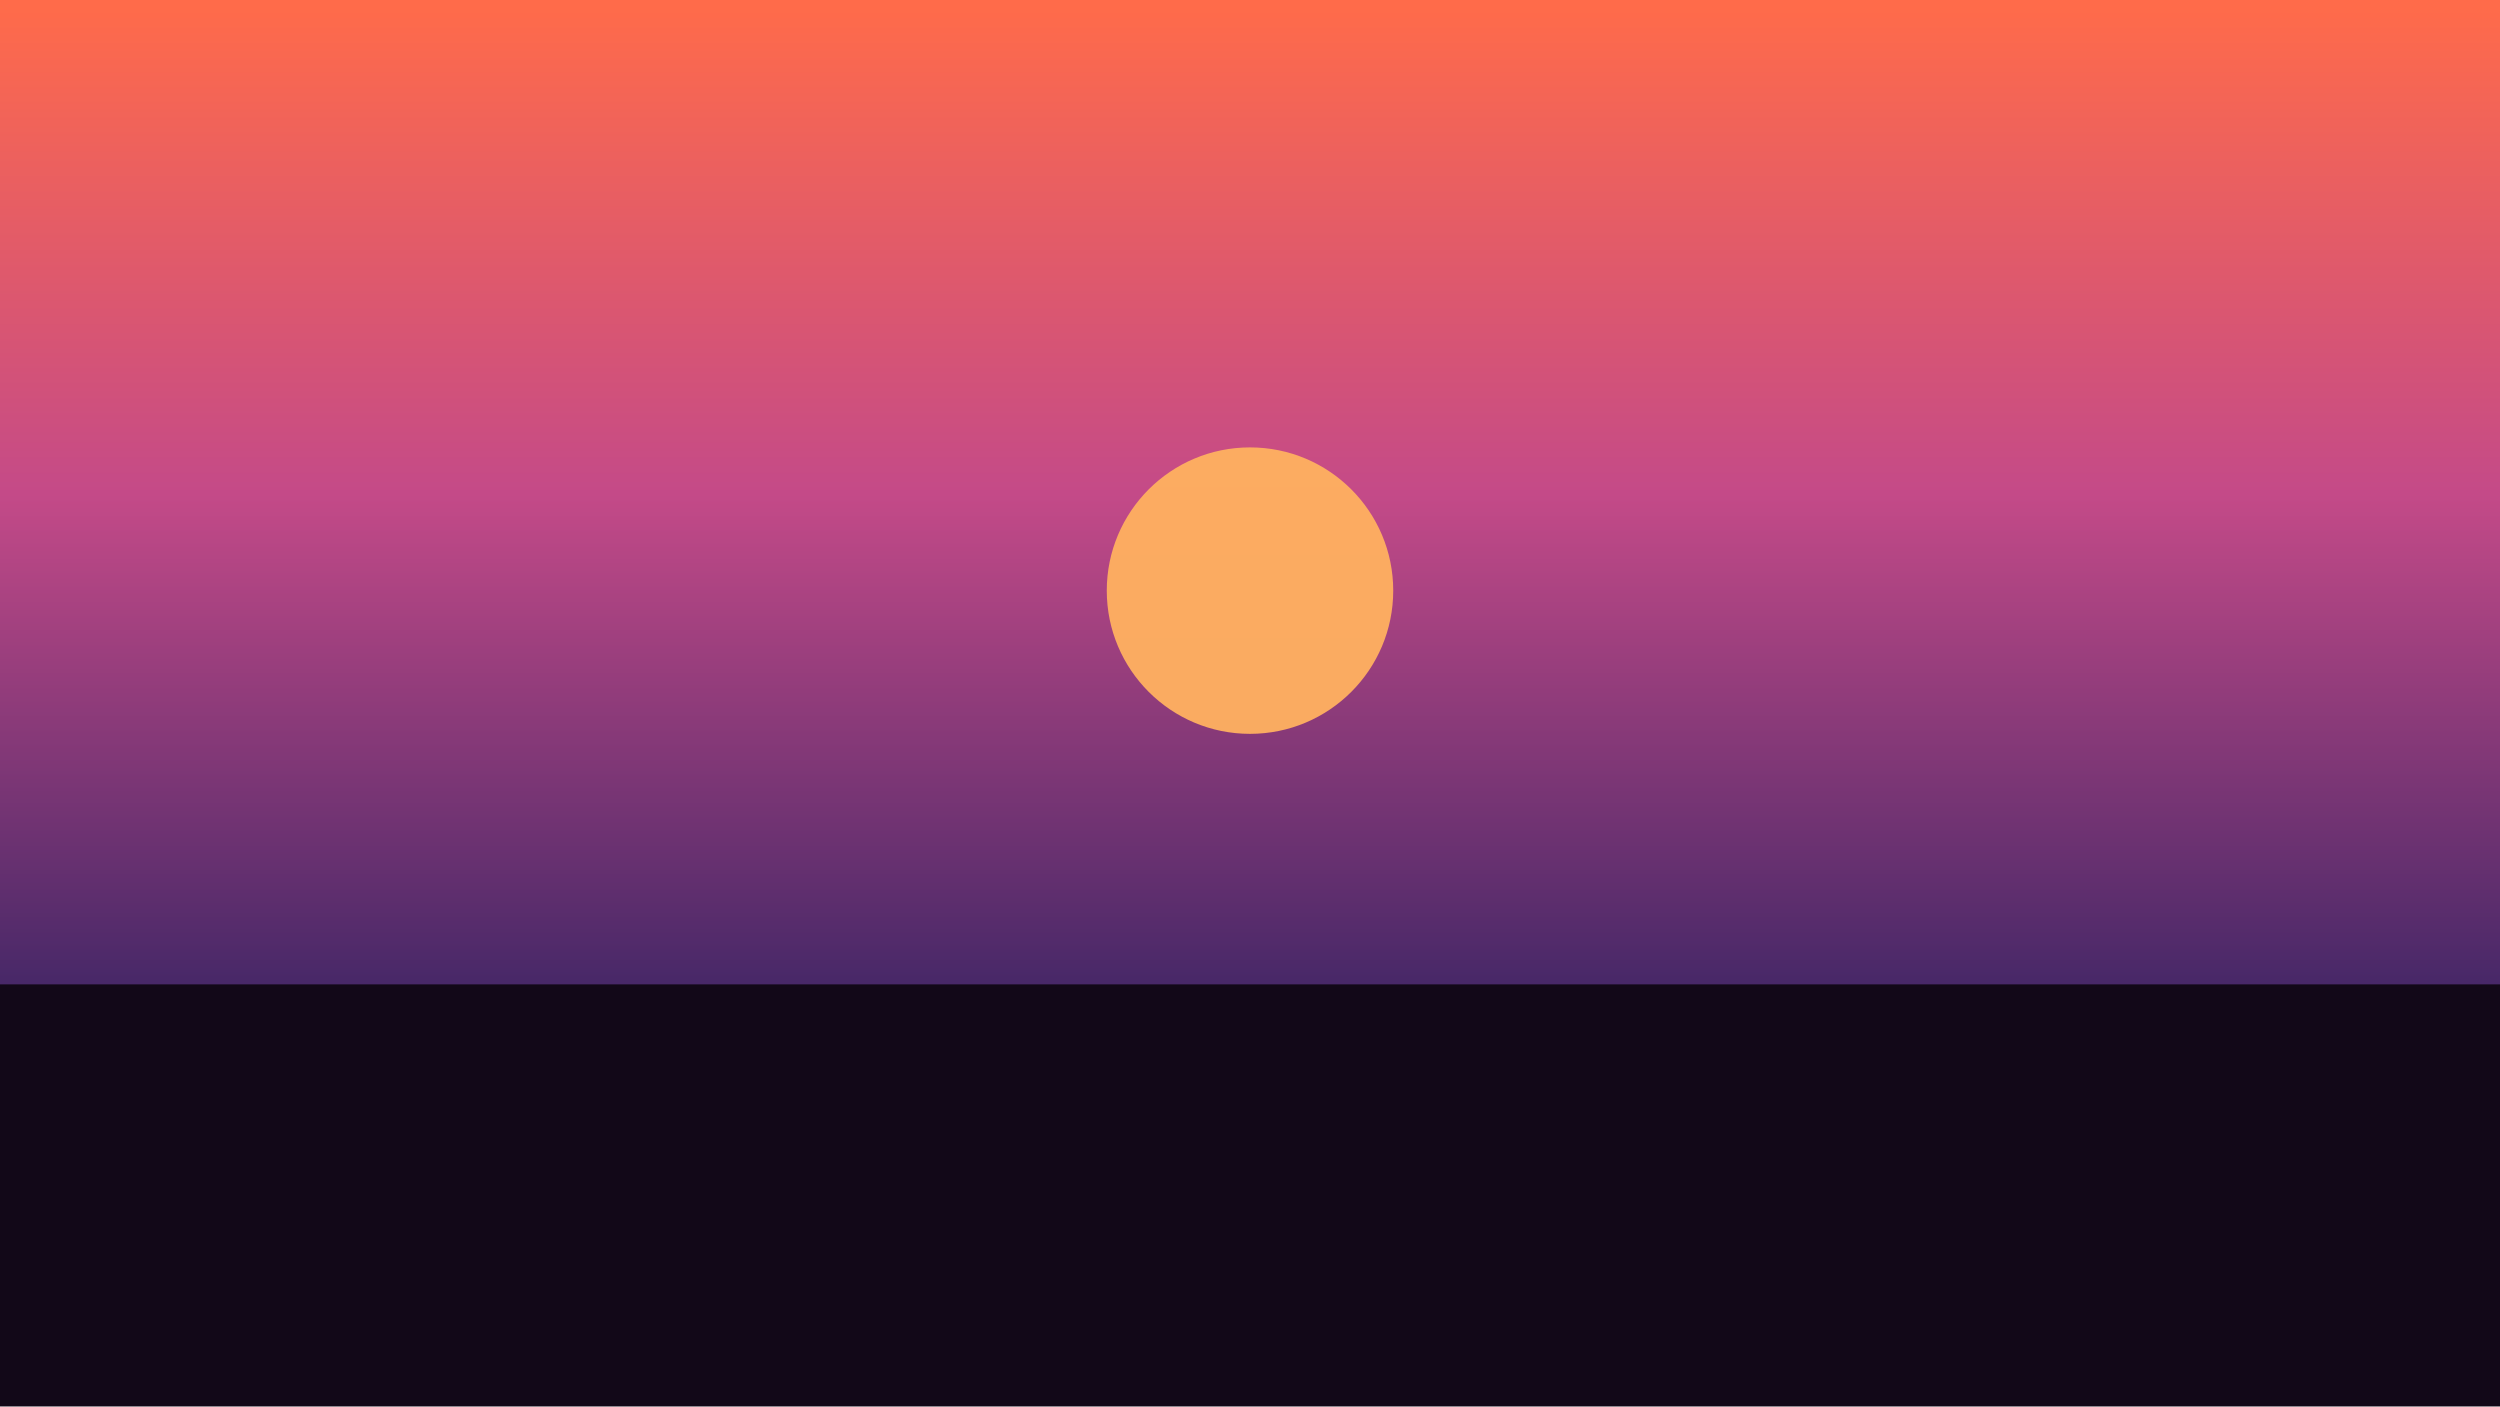
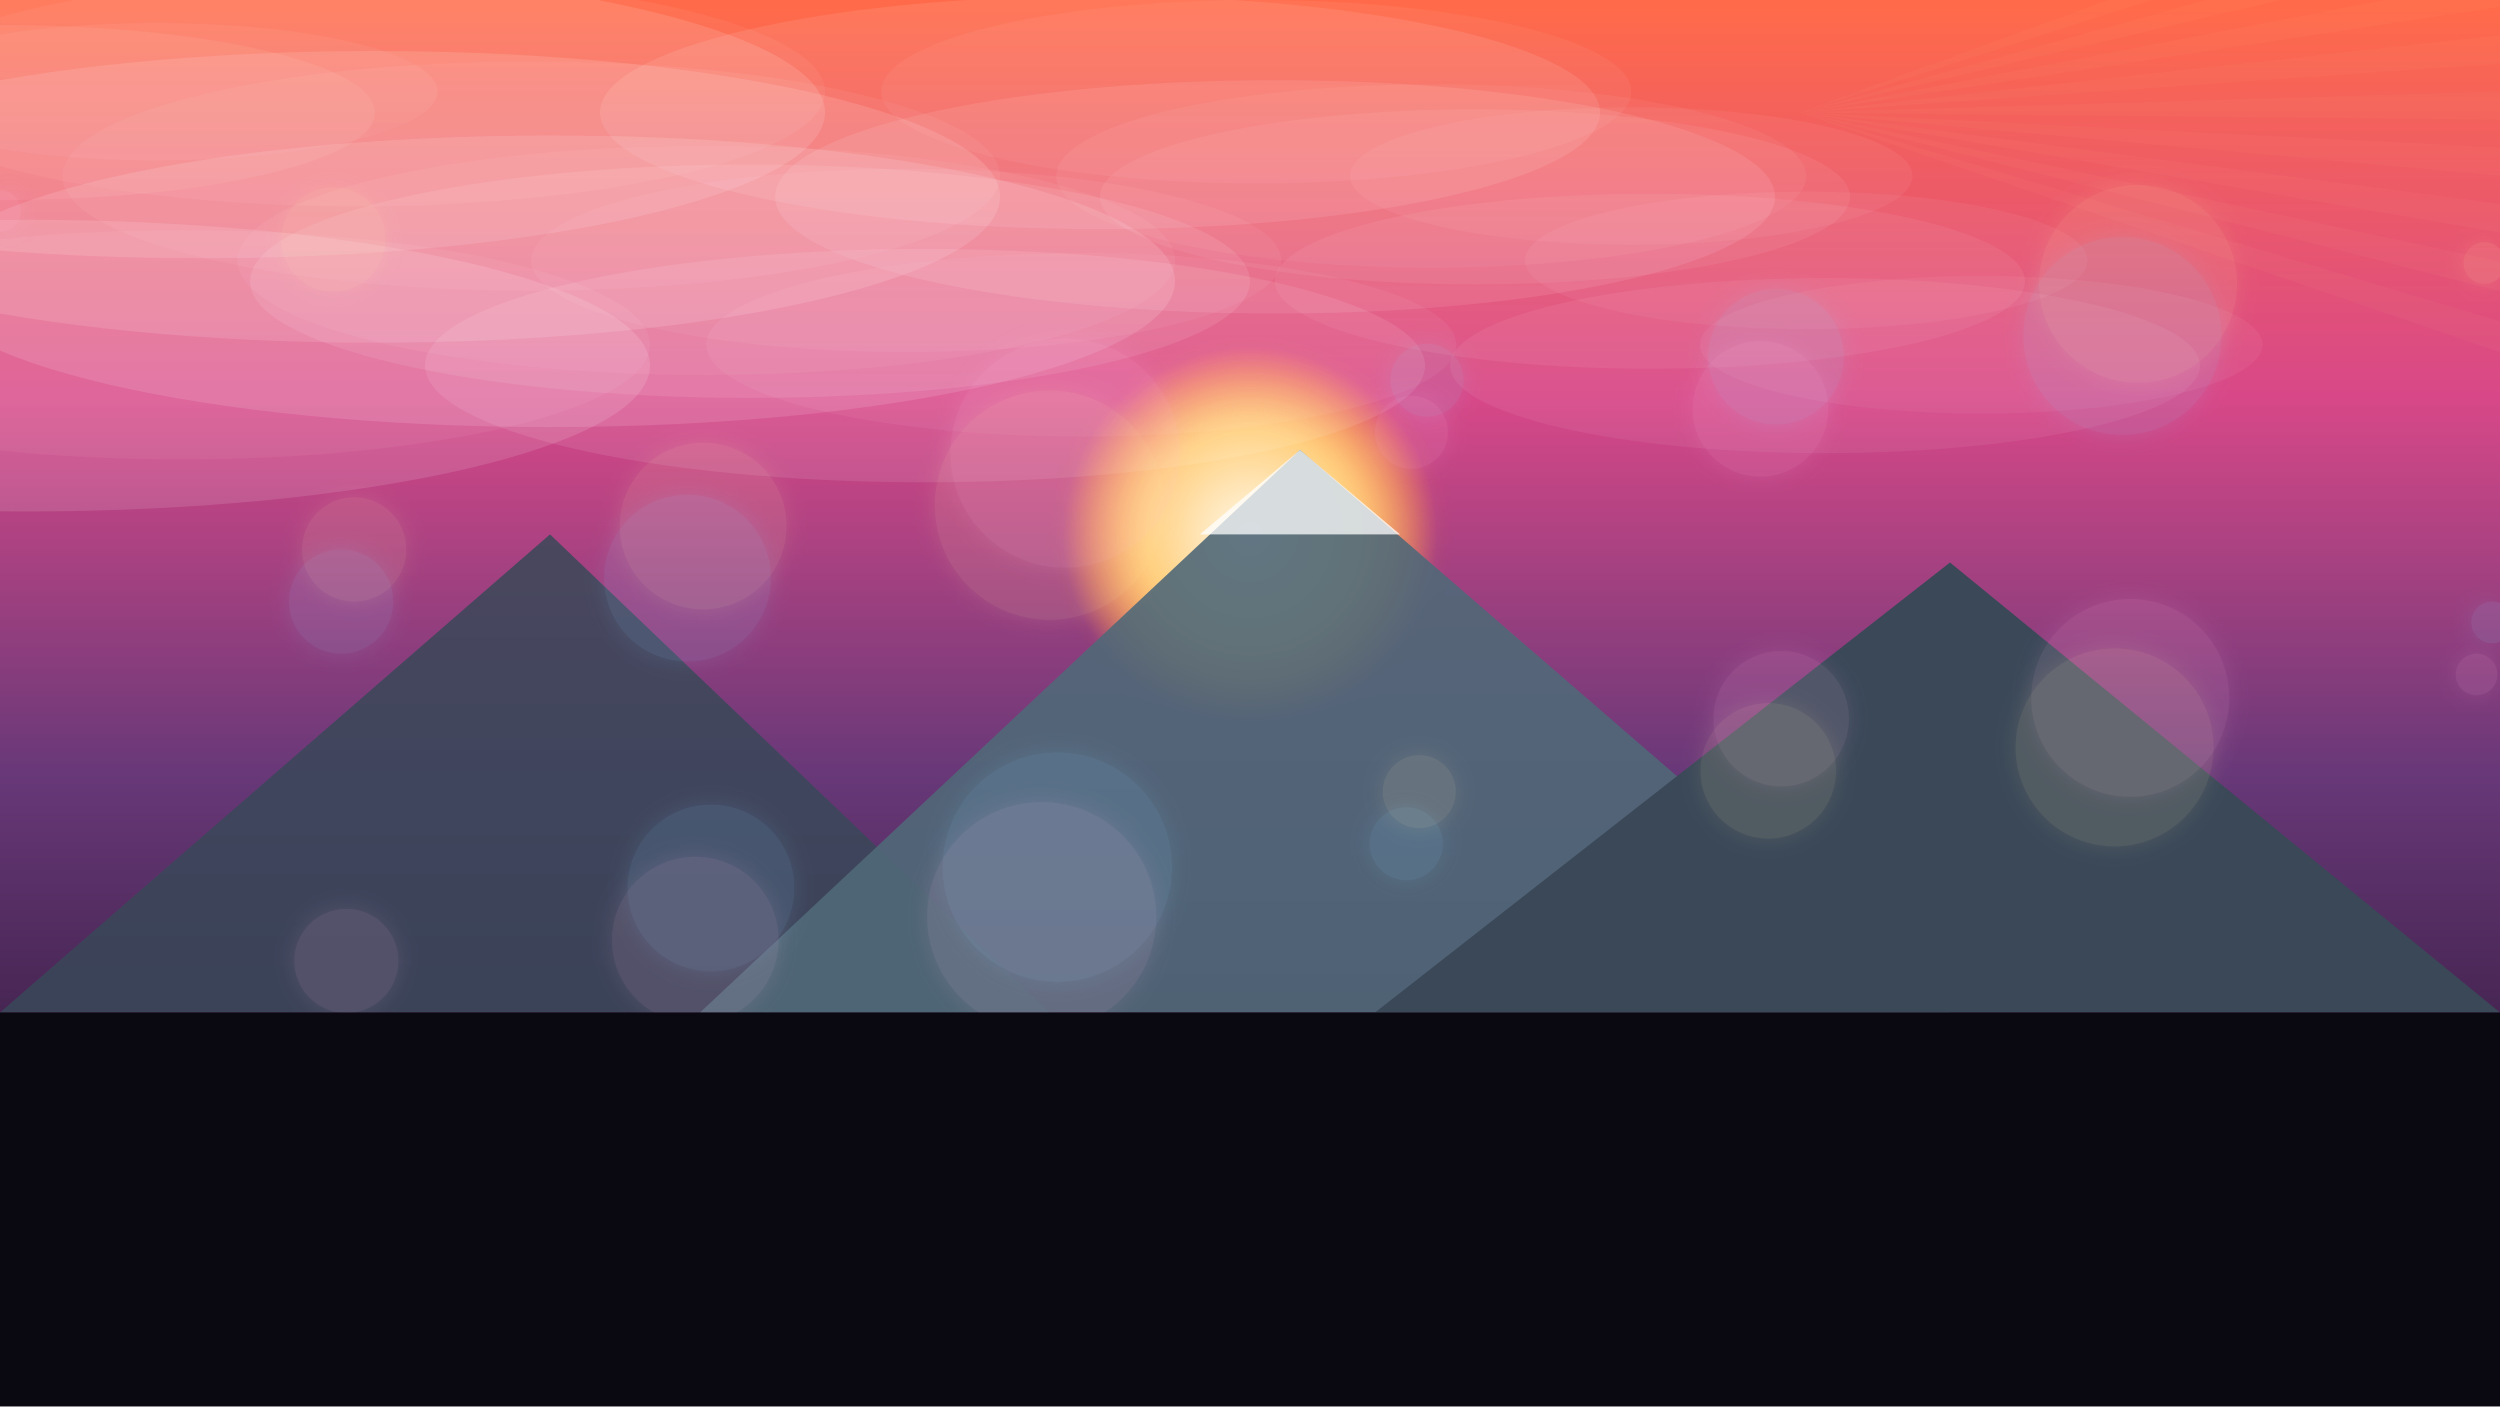
<svg xmlns="http://www.w3.org/2000/svg" viewBox="0 0 960 540" width="960" height="540">
  <defs>
-     <linearGradient id="sky" x1="0" y1="0" x2="0" y2="1">
+     <linearGradient id="skyTop" x1="0" y1="0" x2="0" y2="1">
+       <stop offset="0%" stop-color="#1a1048" />
+       <stop offset="35%" stop-color="#3d2878" />
+       <stop offset="68%" stop-color="#284868" />
+       <stop offset="100%" stop-color="#0c1420" />
+     </linearGradient>
+     <linearGradient id="skyDay" x1="0" y1="0" x2="0" y2="1">
+       <stop offset="0%" stop-color="#7ec8ff" />
+       <stop offset="45%" stop-color="#a8d8f8" />
+       <stop offset="78%" stop-color="#e8c878" />
+       <stop offset="100%" stop-color="#88b868" />
+     </linearGradient>
+     <linearGradient id="skySunset" x1="0" y1="0" x2="0" y2="1">
      <stop offset="0%" stop-color="#ff6b4a" />
-       <stop offset="35%" stop-color="#c44a88" />
-       <stop offset="70%" stop-color="#482868" />
-       <stop offset="100%" stop-color="#180818" />
+       <stop offset="28%" stop-color="#d84888" />
+       <stop offset="55%" stop-color="#683878" />
+       <stop offset="100%" stop-color="#120818" />
    </linearGradient>
+     <linearGradient id="haze" x1="0" y1="0.4" x2="0" y2="1">
+       <stop offset="0%" stop-color="#fff" stop-opacity="0" />
+       <stop offset="100%" stop-color="#c8d8f0" stop-opacity="0.22" />
+     </linearGradient>
+     <filter id="softGlow" x="-40%" y="-40%" width="180%" height="180%">
+       <feGaussianBlur stdDeviation="4" result="b" />
+       <feMerge>
+         <feMergeNode in="b" />
+         <feMergeNode in="SourceGraphic" />
+       </feMerge>
+     </filter>
+     <filter id="neonGlow" x="-60%" y="-60%" width="220%" height="220%">
+       <feGaussianBlur stdDeviation="6" result="b" />
+       <feMerge>
+         <feMergeNode in="b" />
+         <feMergeNode in="b" />
+         <feMergeNode in="SourceGraphic" />
+       </feMerge>
+     </filter>
+     <filter id="paintSoft" x="-2%" y="-2%" width="104%" height="104%">
+       <feGaussianBlur stdDeviation="0.6" />
+     </filter>
+     <radialGradient id="sunDisc" cx="0.5" cy="0.5" r="0.5">
+       <stop offset="0%" stop-color="#fff8e8" />
+       <stop offset="55%" stop-color="#ffd080" />
+       <stop offset="100%" stop-color="#ff904000" />
+     </radialGradient>
+     <radialGradient id="moonGlow" cx="0.5" cy="0.5" r="0.5">
+       <stop offset="0%" stop-color="#fffef8" />
+       <stop offset="40%" stop-color="#e8e0f0" />
+       <stop offset="100%" stop-color="#e8e0f000" />
+     </radialGradient>
  </defs>
-   <rect width="960" height="540" fill="url(#sky)" />
-   <circle cx="480" cy="226.8" r="55" fill="#ffb060" opacity="0.95" />
-   <rect x="0" y="378" width="960" height="162" fill="#120818" />
+   <rect width="960" height="540" fill="url(#skySunset)" />
+   <polygon points="691.2,43.2 1299.914,-178.998 1308.312,-154.478" fill="#ffd0a0" opacity="0.04" />
+   <polygon points="691.2,43.2 1315.724,-129.642 1322.136,-104.529" fill="#ffd0a0" opacity="0.04" />
+   <polygon points="691.2,43.2 1327.539,-79.181 1331.924,-53.636" fill="#ffd0a0" opacity="0.04" />
+   <polygon points="691.2,43.2 1335.284,-27.936 1337.613,-2.123" fill="#ffd0a0" opacity="0.04" />
+   <polygon points="691.2,43.2 1338.908,23.763 1339.168,49.68" fill="#ffd0a0" opacity="0.04" />
+   <polygon points="691.2,43.2 1338.39,75.587 1336.577,101.441" fill="#ffd0a0" opacity="0.04" />
+   <polygon points="691.2,43.2 1333.732,127.203 1329.859,152.83" fill="#ffd0a0" opacity="0.04" />
+   <polygon points="691.2,43.2 1324.964,178.282 1319.055,203.518" fill="#ffd0a0" opacity="0.04" />
+   <polygon points="691.2,43.2 1312.142,228.497 1304.235,253.18" fill="#ffd0a0" opacity="0.04" />
+   <circle cx="480" cy="205.2" r="72" fill="url(#sunDisc)" filter="url(#softGlow)" />
+   <ellipse cx="0" cy="43.2" rx="144" ry="33.6" fill="#fff" opacity="0.06" />
+   <ellipse cx="60" cy="35.2" rx="108" ry="26.4" fill="#fff" opacity="0.05" />
+   <ellipse cx="489.6" cy="75.6" rx="192" ry="44.8" fill="#fff" opacity="0.09" />
+   <ellipse cx="549.6" cy="67.6" rx="144" ry="35.2" fill="#fff" opacity="0.05" />
+   <ellipse cx="211.2" cy="108" rx="240" ry="56" fill="#fff" opacity="0.12" />
+   <ellipse cx="271.2" cy="100" rx="180" ry="44" fill="#fff" opacity="0.05" />
+   <ellipse cx="700.8" cy="140.4" rx="144" ry="33.6" fill="#fff" opacity="0.06" />
+   <ellipse cx="760.8" cy="132.4" rx="108" ry="26.4" fill="#fff" opacity="0.05" />
+   <ellipse cx="422.4" cy="43.2" rx="192" ry="44.8" fill="#fff" opacity="0.09" />
+   <ellipse cx="482.4" cy="35.2" rx="144" ry="35.2" fill="#fff" opacity="0.05" />
+   <ellipse cx="144" cy="75.6" rx="240" ry="56" fill="#fff" opacity="0.12" />
+   <ellipse cx="204" cy="67.6" rx="180" ry="44" fill="#fff" opacity="0.05" />
+   <ellipse cx="633.6" cy="108" rx="144" ry="33.6" fill="#fff" opacity="0.06" />
+   <ellipse cx="693.6" cy="100" rx="108" ry="26.4" fill="#fff" opacity="0.05" />
+   <ellipse cx="355.2" cy="140.4" rx="192" ry="44.8" fill="#fff" opacity="0.09" />
+   <ellipse cx="415.2" cy="132.4" rx="144" ry="35.2" fill="#fff" opacity="0.05" />
+   <ellipse cx="76.8" cy="43.2" rx="240" ry="56" fill="#fff" opacity="0.12" />
+   <ellipse cx="136.8" cy="35.2" rx="180" ry="44" fill="#fff" opacity="0.05" />
+   <ellipse cx="566.4" cy="75.6" rx="144" ry="33.6" fill="#fff" opacity="0.06" />
+   <ellipse cx="626.4" cy="67.6" rx="108" ry="26.4" fill="#fff" opacity="0.05" />
+   <ellipse cx="288" cy="108" rx="192" ry="44.8" fill="#fff" opacity="0.09" />
+   <ellipse cx="348" cy="100" rx="144" ry="35.2" fill="#fff" opacity="0.05" />
+   <ellipse cx="9.6" cy="140.4" rx="240" ry="56" fill="#fff" opacity="0.12" />
+   <ellipse cx="69.6" cy="132.4" rx="180" ry="44" fill="#fff" opacity="0.05" />
+   <polygon points="0,388.8 211.2,205.2 403.2,388.8" fill="#384858" opacity="0.85" />
+   <polygon points="268.8,388.8 499.2,172.8 748.8,388.8" fill="#506878" opacity="0.9" />
+   <polygon points="528,388.8 748.8,216 960,388.8" fill="#3a4858" />
+   <polygon points="460.8,205.2 499.2,172.8 537.6,205.2" fill="#fff" opacity="0.75" />
+   <circle cx="0" cy="81" r="8" fill="#ffb8e8" opacity="0.12" filter="url(#softGlow)" />
+   <circle cx="548" cy="146" r="14" fill="#88d8ff" opacity="0.12" filter="url(#softGlow)" />
+   <circle cx="136" cy="211" r="20" fill="#ffe8a8" opacity="0.12" filter="url(#softGlow)" />
+   <circle cx="684" cy="276" r="26" fill="#ffb8e8" opacity="0.12" filter="url(#softGlow)" />
+   <circle cx="273" cy="341" r="32" fill="#88d8ff" opacity="0.12" filter="url(#softGlow)" />
+   <circle cx="821" cy="109" r="38" fill="#ffe8a8" opacity="0.12" filter="url(#softGlow)" />
+   <circle cx="409" cy="174" r="44" fill="#ffb8e8" opacity="0.12" filter="url(#softGlow)" />
+   <circle cx="957" cy="239" r="8" fill="#88d8ff" opacity="0.12" filter="url(#softGlow)" />
+   <circle cx="545" cy="304" r="14" fill="#ffe8a8" opacity="0.12" filter="url(#softGlow)" />
+   <circle cx="133" cy="369" r="20" fill="#ffb8e8" opacity="0.12" filter="url(#softGlow)" />
+   <circle cx="682" cy="137" r="26" fill="#88d8ff" opacity="0.12" filter="url(#softGlow)" />
+   <circle cx="270" cy="202" r="32" fill="#ffe8a8" opacity="0.12" filter="url(#softGlow)" />
+   <circle cx="818" cy="268" r="38" fill="#ffb8e8" opacity="0.12" filter="url(#softGlow)" />
+   <circle cx="406" cy="333" r="44" fill="#88d8ff" opacity="0.12" filter="url(#softGlow)" />
+   <circle cx="954" cy="101" r="8" fill="#ffe8a8" opacity="0.12" filter="url(#softGlow)" />
+   <circle cx="542" cy="166" r="14" fill="#ffb8e8" opacity="0.12" filter="url(#softGlow)" />
+   <circle cx="131" cy="231" r="20" fill="#88d8ff" opacity="0.12" filter="url(#softGlow)" />
+   <circle cx="679" cy="296" r="26" fill="#ffe8a8" opacity="0.12" filter="url(#softGlow)" />
+   <circle cx="267" cy="361" r="32" fill="#ffb8e8" opacity="0.12" filter="url(#softGlow)" />
+   <circle cx="815" cy="129" r="38" fill="#88d8ff" opacity="0.12" filter="url(#softGlow)" />
+   <circle cx="403" cy="194" r="44" fill="#ffe8a8" opacity="0.12" filter="url(#softGlow)" />
+   <circle cx="951" cy="259" r="8" fill="#ffb8e8" opacity="0.12" filter="url(#softGlow)" />
+   <circle cx="540" cy="324" r="14" fill="#88d8ff" opacity="0.12" filter="url(#softGlow)" />
+   <circle cx="128" cy="92" r="20" fill="#ffe8a8" opacity="0.12" filter="url(#softGlow)" />
+   <circle cx="676" cy="157" r="26" fill="#ffb8e8" opacity="0.12" filter="url(#softGlow)" />
+   <circle cx="264" cy="222" r="32" fill="#88d8ff" opacity="0.12" filter="url(#softGlow)" />
+   <circle cx="812" cy="287" r="38" fill="#ffe8a8" opacity="0.12" filter="url(#softGlow)" />
+   <circle cx="400" cy="352" r="44" fill="#ffb8e8" opacity="0.12" filter="url(#softGlow)" />
+   <rect x="0" y="388.8" width="960" height="151.2" fill="#0a0810" />
</svg>
